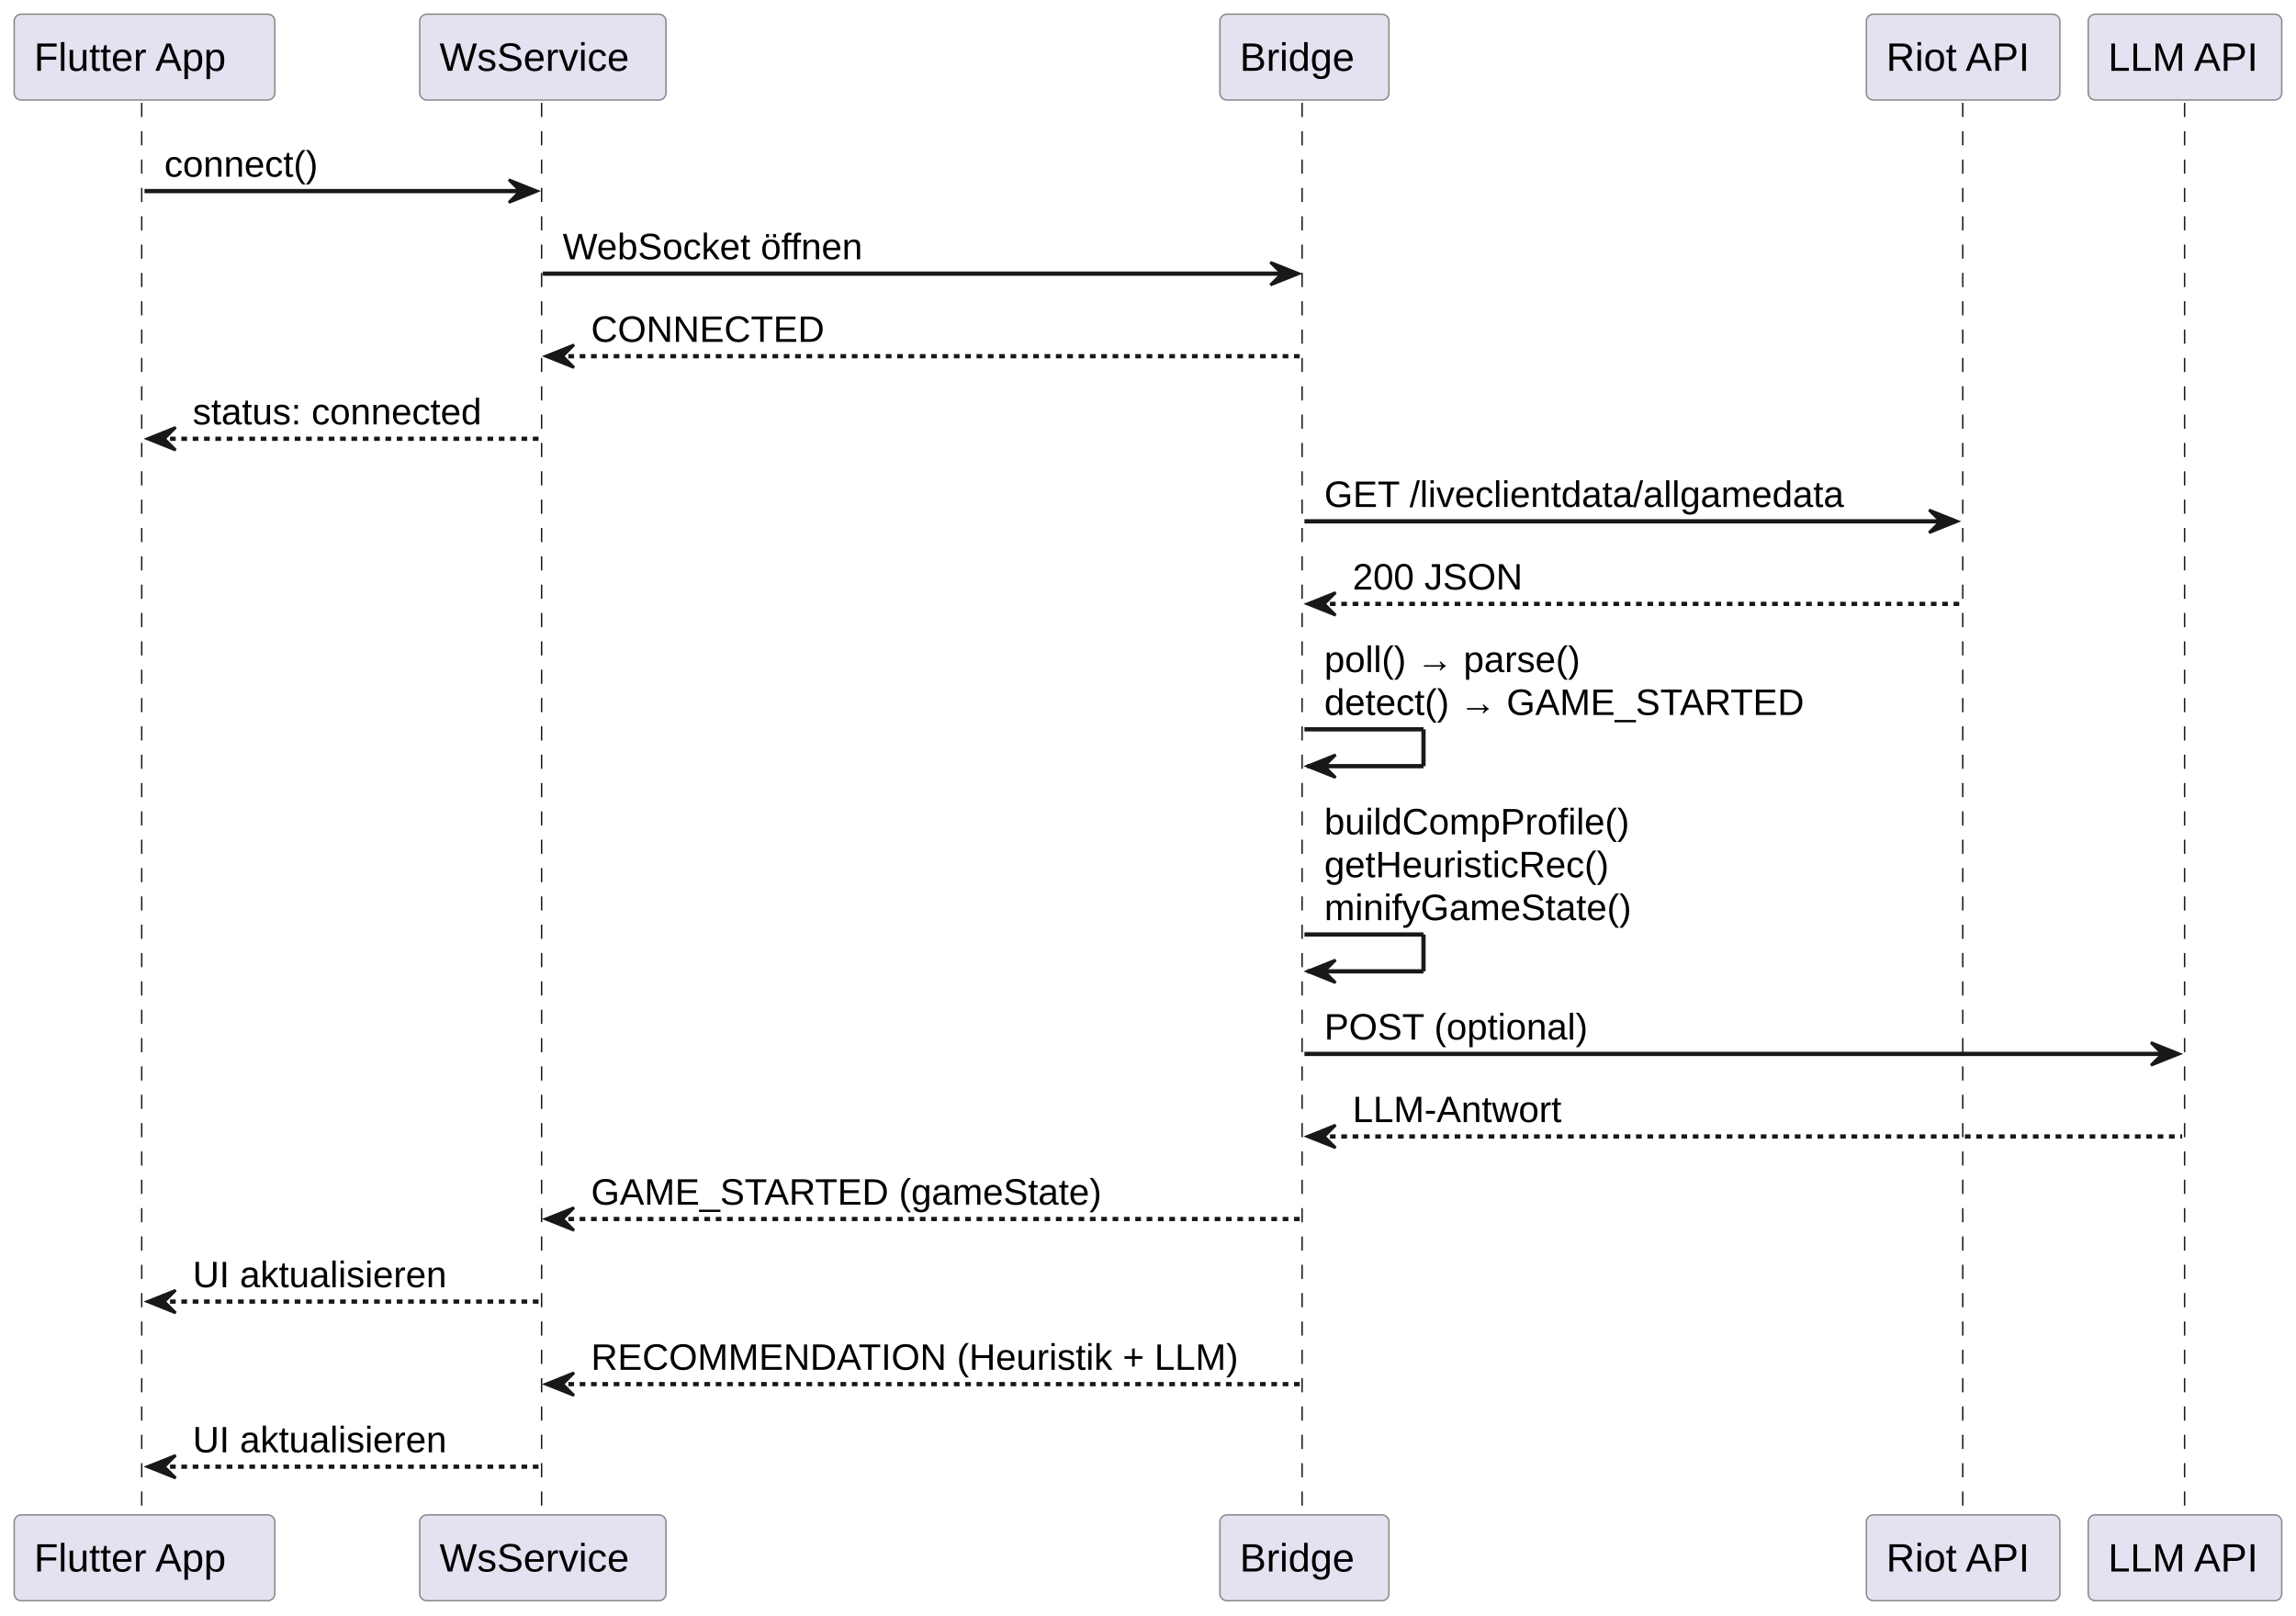
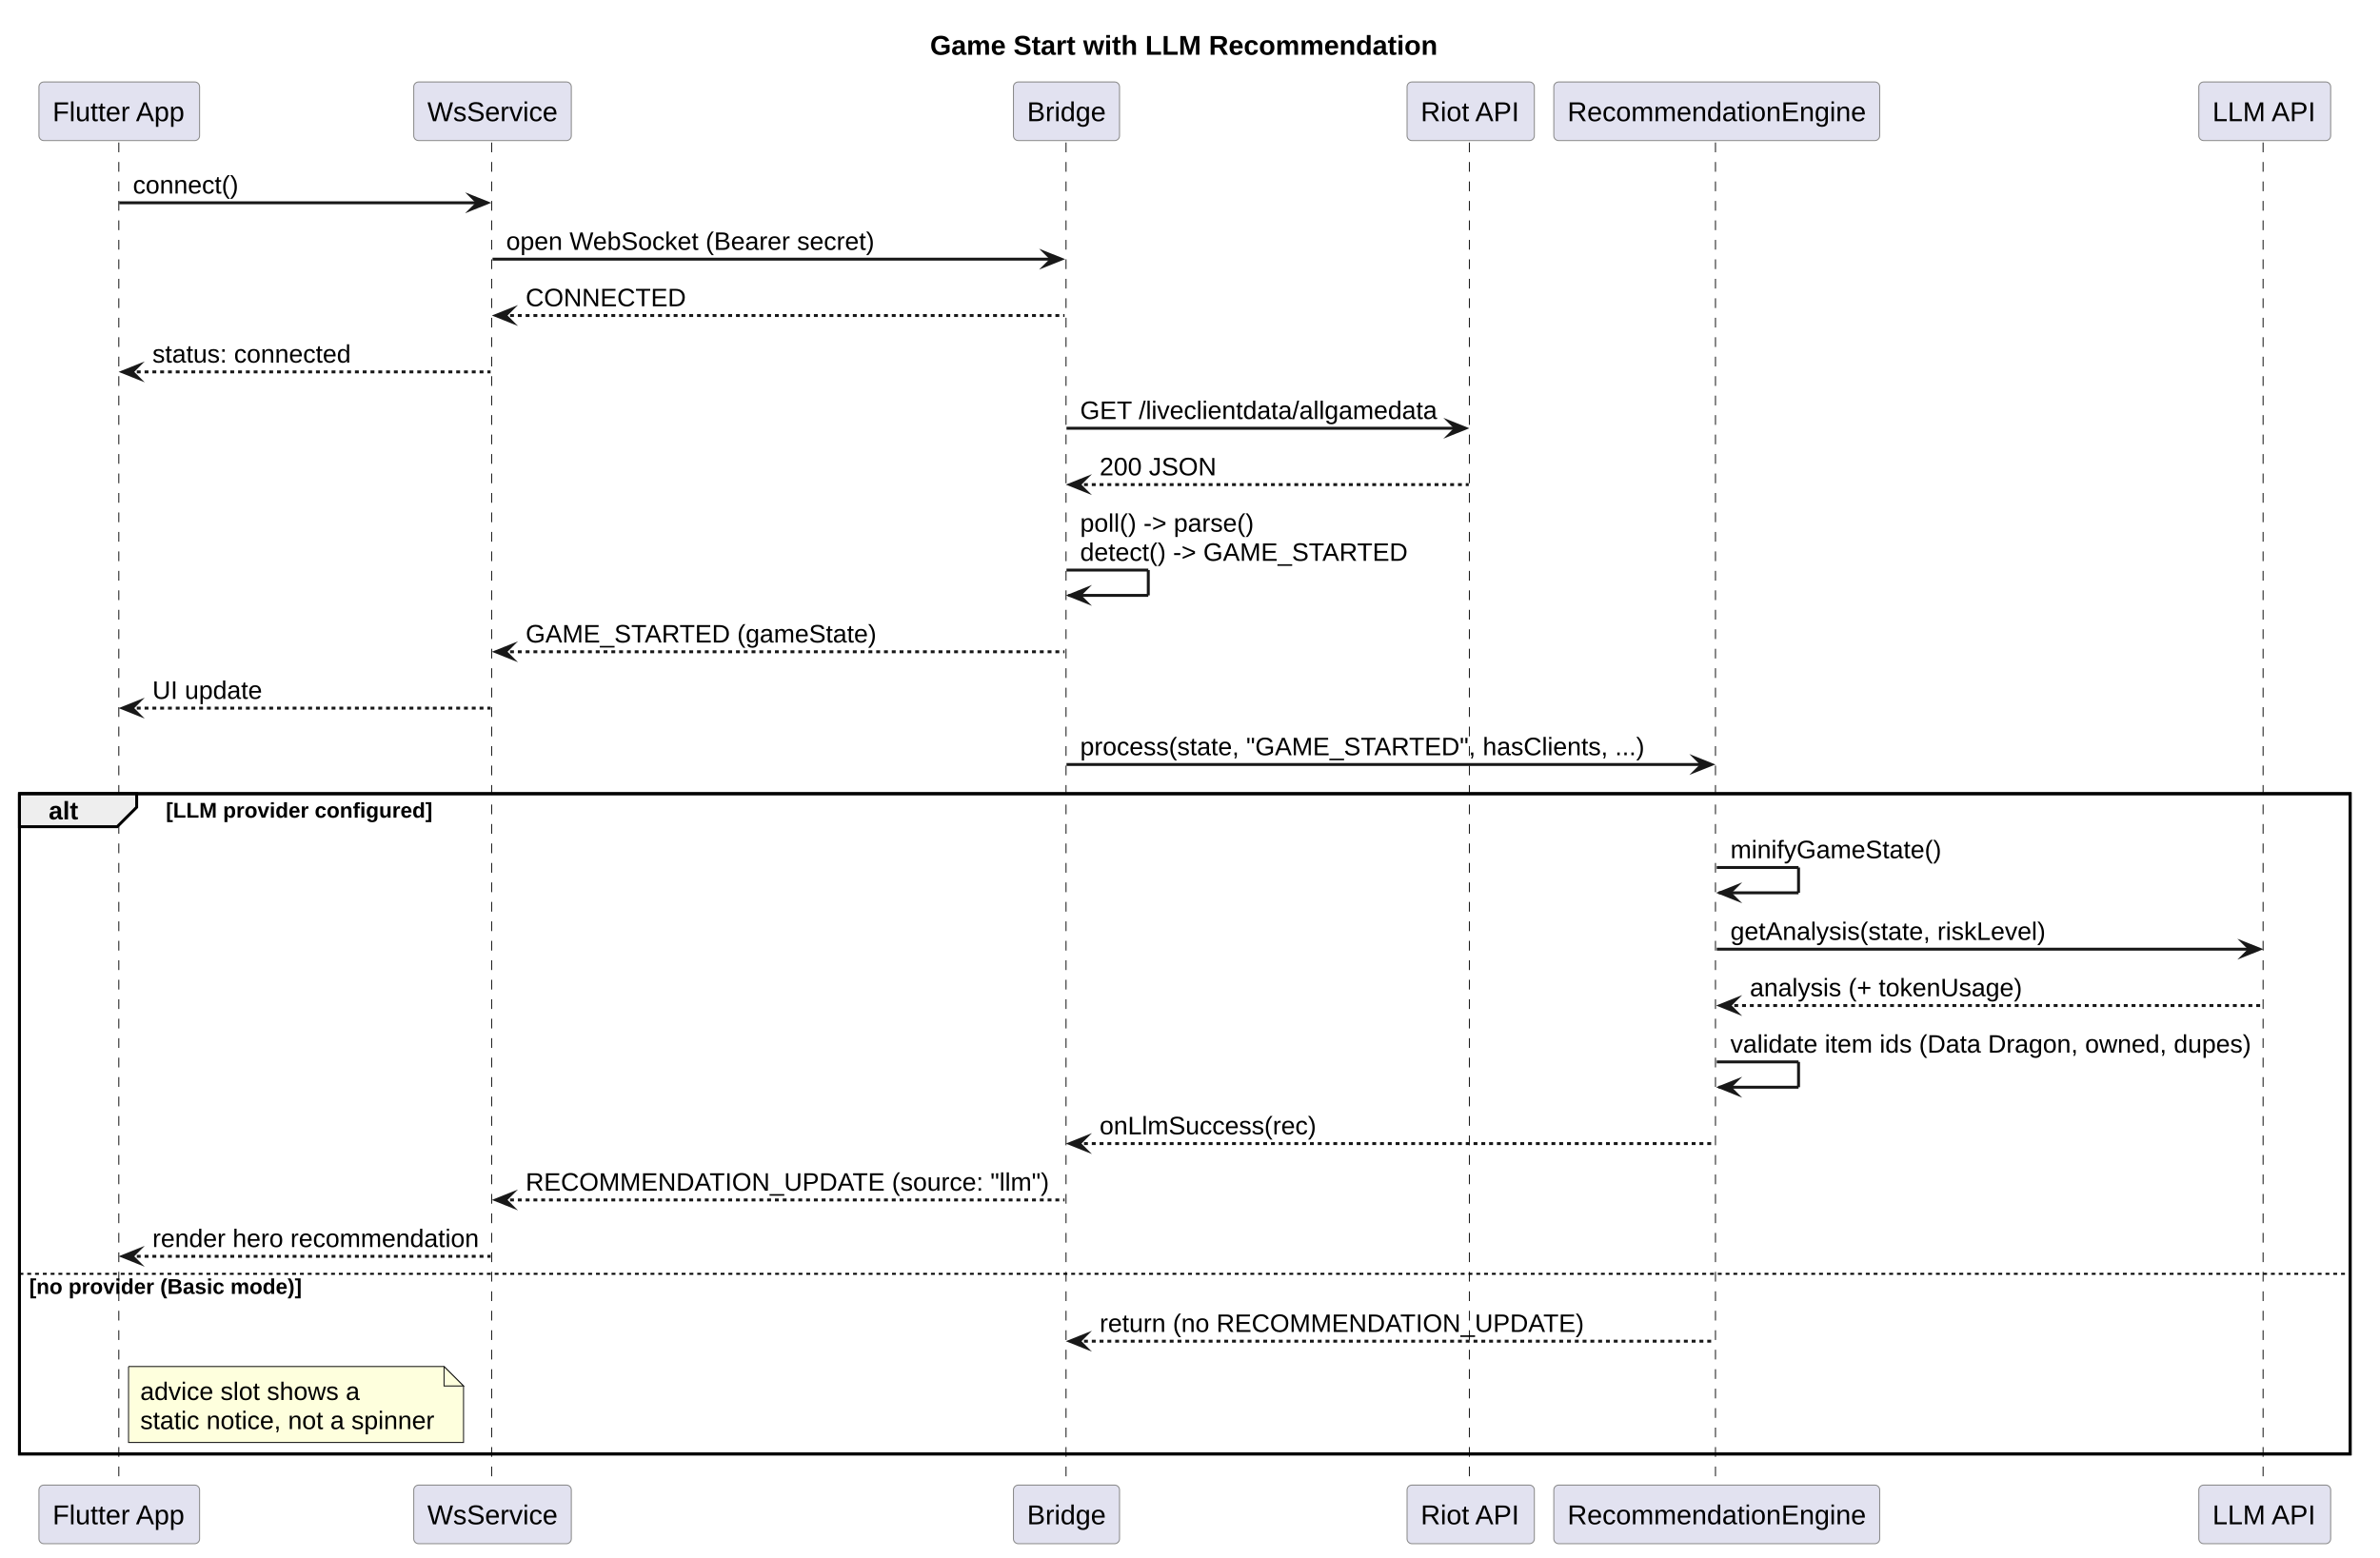
- <svg xmlns="http://www.w3.org/2000/svg" contentStyleType="text/css" data-diagram-type="SEQUENCE" height="570px" preserveAspectRatio="none" style="width:810px;height:570px;background:#FFFFFF;" version="1.1" viewBox="0 0 810 570" width="810px" zoomAndPan="magnify">
+ <svg xmlns="http://www.w3.org/2000/svg" contentStyleType="text/css" data-diagram-type="SEQUENCE" height="800px" preserveAspectRatio="none" style="width:1222px;height:800px;background:#FFFFFF;" version="1.1" viewBox="0 0 1222 800" width="1222px" zoomAndPan="magnify">
  <defs />
  <g>
-     <g class="participant-lifeline" data-entity-uid="part1" data-qualified-name="app" id="part1-lifeline">
-       <g>
-         <rect fill="#000000" fill-opacity="0" height="499.258" width="8" x="46.982" y="36.297" />
-         <line style="stroke:#181818;stroke-width:0.5;stroke-dasharray:5,5;" x1="50" x2="50" y1="36.297" y2="535.555" />
-       </g>
-     </g>
-     <g class="participant-lifeline" data-entity-uid="part2" data-qualified-name="ws" id="part2-lifeline">
-       <g>
-         <rect fill="#000000" fill-opacity="0" height="499.258" width="8" x="187.512" y="36.297" />
-         <line style="stroke:#181818;stroke-width:0.5;stroke-dasharray:5,5;" x1="191.073" x2="191.073" y1="36.297" y2="535.555" />
-       </g>
-     </g>
-     <g class="participant-lifeline" data-entity-uid="part3" data-qualified-name="bridge" id="part3-lifeline">
-       <g>
-         <rect fill="#000000" fill-opacity="0" height="499.258" width="8" x="456.189" y="36.297" />
-         <line style="stroke:#181818;stroke-width:0.5;stroke-dasharray:5,5;" x1="459.371" x2="459.371" y1="36.297" y2="535.555" />
-       </g>
-     </g>
-     <g class="participant-lifeline" data-entity-uid="part4" data-qualified-name="riot" id="part4-lifeline">
-       <g>
-         <rect fill="#000000" fill-opacity="0" height="499.258" width="8" x="688.563" y="36.297" />
-         <line style="stroke:#181818;stroke-width:0.5;stroke-dasharray:5,5;" x1="692.428" x2="692.428" y1="36.297" y2="535.555" />
-       </g>
-     </g>
-     <g class="participant-lifeline" data-entity-uid="part5" data-qualified-name="llm" id="part5-lifeline">
-       <g>
-         <rect fill="#000000" fill-opacity="0" height="499.258" width="8" x="766.837" y="36.297" />
-         <line style="stroke:#181818;stroke-width:0.5;stroke-dasharray:5,5;" x1="770.699" x2="770.699" y1="36.297" y2="535.555" />
-       </g>
-     </g>
-     <g class="participant participant-head" data-entity-uid="part1" data-qualified-name="app" id="part1-head">
-       <rect fill="#E2E2F0" height="30.297" rx="2.5" ry="2.5" style="stroke:#888888;stroke-width:0.5;" width="91.964" x="5" y="5" />
-       <text fill="#000000" font-family="Arial" font-size="14" lengthAdjust="spacing" textLength="77.964" x="12" y="24.995">Flutter App</text>
-     </g>
-     <g class="participant participant-tail" data-entity-uid="part1" data-qualified-name="app" id="part1-tail">
-       <rect fill="#E2E2F0" height="30.297" rx="2.5" ry="2.5" style="stroke:#888888;stroke-width:0.5;" width="91.964" x="5" y="534.555" />
-       <text fill="#000000" font-family="Arial" font-size="14" lengthAdjust="spacing" textLength="77.964" x="12" y="554.55">Flutter App</text>
-     </g>
-     <g class="participant participant-head" data-entity-uid="part2" data-qualified-name="ws" id="part2-head">
-       <rect fill="#E2E2F0" height="30.297" rx="2.5" ry="2.5" style="stroke:#888888;stroke-width:0.5;" width="86.878" x="148.073" y="5" />
-       <text fill="#000000" font-family="Arial" font-size="14" lengthAdjust="spacing" textLength="72.878" x="155.073" y="24.995">WsService</text>
-     </g>
-     <g class="participant participant-tail" data-entity-uid="part2" data-qualified-name="ws" id="part2-tail">
-       <rect fill="#E2E2F0" height="30.297" rx="2.5" ry="2.5" style="stroke:#888888;stroke-width:0.5;" width="86.878" x="148.073" y="534.555" />
-       <text fill="#000000" font-family="Arial" font-size="14" lengthAdjust="spacing" textLength="72.878" x="155.073" y="554.55">WsService</text>
-     </g>
-     <g class="participant participant-head" data-entity-uid="part3" data-qualified-name="bridge" id="part3-head">
-       <rect fill="#E2E2F0" height="30.297" rx="2.5" ry="2.5" style="stroke:#888888;stroke-width:0.5;" width="59.637" x="430.371" y="5" />
-       <text fill="#000000" font-family="Arial" font-size="14" lengthAdjust="spacing" textLength="45.637" x="437.371" y="24.995">Bridge</text>
-     </g>
-     <g class="participant participant-tail" data-entity-uid="part3" data-qualified-name="bridge" id="part3-tail">
-       <rect fill="#E2E2F0" height="30.297" rx="2.5" ry="2.5" style="stroke:#888888;stroke-width:0.5;" width="59.637" x="430.371" y="534.555" />
-       <text fill="#000000" font-family="Arial" font-size="14" lengthAdjust="spacing" textLength="45.637" x="437.371" y="554.55">Bridge</text>
-     </g>
-     <g class="participant participant-head" data-entity-uid="part4" data-qualified-name="riot" id="part4-head">
-       <rect fill="#E2E2F0" height="30.297" rx="2.5" ry="2.5" style="stroke:#888888;stroke-width:0.5;" width="68.27" x="658.428" y="5" />
-       <text fill="#000000" font-family="Arial" font-size="14" lengthAdjust="spacing" textLength="54.27" x="665.428" y="24.995">Riot API</text>
-     </g>
-     <g class="participant participant-tail" data-entity-uid="part4" data-qualified-name="riot" id="part4-tail">
-       <rect fill="#E2E2F0" height="30.297" rx="2.5" ry="2.5" style="stroke:#888888;stroke-width:0.5;" width="68.27" x="658.428" y="534.555" />
-       <text fill="#000000" font-family="Arial" font-size="14" lengthAdjust="spacing" textLength="54.27" x="665.428" y="554.55">Riot API</text>
-     </g>
-     <g class="participant participant-head" data-entity-uid="part5" data-qualified-name="llm" id="part5-head">
-       <rect fill="#E2E2F0" height="30.297" rx="2.5" ry="2.5" style="stroke:#888888;stroke-width:0.5;" width="68.277" x="736.699" y="5" />
-       <text fill="#000000" font-family="Arial" font-size="14" lengthAdjust="spacing" textLength="54.277" x="743.699" y="24.995">LLM API</text>
-     </g>
-     <g class="participant participant-tail" data-entity-uid="part5" data-qualified-name="llm" id="part5-tail">
-       <rect fill="#E2E2F0" height="30.297" rx="2.5" ry="2.5" style="stroke:#888888;stroke-width:0.5;" width="68.277" x="736.699" y="534.555" />
-       <text fill="#000000" font-family="Arial" font-size="14" lengthAdjust="spacing" textLength="54.277" x="743.699" y="554.55">LLM API</text>
-     </g>
-     <g class="message" data-entity-1="part1" data-entity-2="part2" id="msg1">
-       <polygon fill="#181818" points="179.512,63.43,189.512,67.43,179.512,71.43,183.512,67.43" style="stroke:#181818;stroke-width:1;" />
-       <line style="stroke:#181818;stroke-width:1.5;" x1="50.982" x2="185.512" y1="67.43" y2="67.43" />
-       <text fill="#000000" font-family="Arial" font-size="13" lengthAdjust="spacing" textLength="61.966" x="57.982" y="62.364">connect()</text>
-     </g>
-     <g class="message" data-entity-1="part2" data-entity-2="part3" id="msg2">
-       <polygon fill="#181818" points="448.189,92.562,458.189,96.562,448.189,100.562,452.189,96.562" style="stroke:#181818;stroke-width:1;" />
-       <line style="stroke:#181818;stroke-width:1.5;" x1="191.512" x2="454.189" y1="96.562" y2="96.562" />
-       <text fill="#000000" font-family="Arial" font-size="13" lengthAdjust="spacing" textLength="118.796" x="198.512" y="91.497">WebSocket öffnen</text>
-     </g>
-     <g class="message" data-entity-1="part3" data-entity-2="part2" id="msg3">
-       <polygon fill="#181818" points="202.512,121.695,192.512,125.695,202.512,129.695,198.512,125.695" style="stroke:#181818;stroke-width:1;" />
-       <line style="stroke:#181818;stroke-width:1.5;stroke-dasharray:2,2;" x1="196.512" x2="459.189" y1="125.695" y2="125.695" />
-       <text fill="#000000" font-family="Arial" font-size="13" lengthAdjust="spacing" textLength="82.215" x="208.512" y="120.629">CONNECTED</text>
-     </g>
-     <g class="message" data-entity-1="part2" data-entity-2="part1" id="msg4">
-       <polygon fill="#181818" points="61.982,150.828,51.982,154.828,61.982,158.828,57.982,154.828" style="stroke:#181818;stroke-width:1;" />
-       <line style="stroke:#181818;stroke-width:1.5;stroke-dasharray:2,2;" x1="55.982" x2="190.512" y1="154.828" y2="154.828" />
-       <text fill="#000000" font-family="Arial" font-size="13" lengthAdjust="spacing" textLength="116.53" x="67.982" y="149.762">status: connected</text>
-     </g>
-     <g class="message" data-entity-1="part3" data-entity-2="part4" id="msg5">
-       <polygon fill="#181818" points="680.563,179.961,690.563,183.961,680.563,187.961,684.563,183.961" style="stroke:#181818;stroke-width:1;" />
-       <line style="stroke:#181818;stroke-width:1.5;" x1="460.189" x2="686.563" y1="183.961" y2="183.961" />
-       <text fill="#000000" font-family="Arial" font-size="13" lengthAdjust="spacing" textLength="208.375" x="467.189" y="178.895">GET /liveclientdata/allgamedata</text>
-     </g>
-     <g class="message" data-entity-1="part4" data-entity-2="part3" id="msg6">
-       <polygon fill="#181818" points="471.189,209.094,461.189,213.094,471.189,217.094,467.189,213.094" style="stroke:#181818;stroke-width:1;" />
-       <line style="stroke:#181818;stroke-width:1.5;stroke-dasharray:2,2;" x1="465.189" x2="691.563" y1="213.094" y2="213.094" />
-       <text fill="#000000" font-family="Arial" font-size="13" lengthAdjust="spacing" textLength="60.988" x="477.189" y="208.028">200 JSON</text>
-     </g>
-     <g class="message" data-entity-1="part3" data-entity-2="part3" id="msg7">
-       <line style="stroke:#181818;stroke-width:1.5;" x1="460.189" x2="502.189" y1="257.359" y2="257.359" />
-       <line style="stroke:#181818;stroke-width:1.5;" x1="502.189" x2="502.189" y1="257.359" y2="270.359" />
-       <line style="stroke:#181818;stroke-width:1.5;" x1="461.189" x2="502.189" y1="270.359" y2="270.359" />
-       <polygon fill="#181818" points="471.189,266.359,461.189,270.359,471.189,274.359,467.189,270.359" style="stroke:#181818;stroke-width:1;" />
-       <text fill="#000000" font-family="Arial" font-size="13" lengthAdjust="spacing" textLength="99.207" x="467.189" y="237.161">poll() → parse()</text>
-       <text fill="#000000" font-family="Arial" font-size="13" lengthAdjust="spacing" textLength="176.071" x="467.189" y="252.293">detect() → GAME_STARTED</text>
-     </g>
-     <g class="message" data-entity-1="part3" data-entity-2="part3" id="msg8">
-       <line style="stroke:#181818;stroke-width:1.5;" x1="460.189" x2="502.189" y1="329.758" y2="329.758" />
-       <line style="stroke:#181818;stroke-width:1.5;" x1="502.189" x2="502.189" y1="329.758" y2="342.758" />
-       <line style="stroke:#181818;stroke-width:1.5;" x1="461.189" x2="502.189" y1="342.758" y2="342.758" />
-       <polygon fill="#181818" points="471.189,338.758,461.189,342.758,471.189,346.758,467.189,342.758" style="stroke:#181818;stroke-width:1;" />
-       <text fill="#000000" font-family="Arial" font-size="13" lengthAdjust="spacing" textLength="120.993" x="467.189" y="294.426">buildCompProfile()</text>
-       <text fill="#000000" font-family="Arial" font-size="13" lengthAdjust="spacing" textLength="113.268" x="467.189" y="309.559">getHeuristicRec()</text>
-       <text fill="#000000" font-family="Arial" font-size="13" lengthAdjust="spacing" textLength="123.652" x="467.189" y="324.692">minifyGameState()</text>
-     </g>
-     <g class="message" data-entity-1="part3" data-entity-2="part5" id="msg9">
-       <polygon fill="#181818" points="758.837,367.891,768.837,371.891,758.837,375.891,762.837,371.891" style="stroke:#181818;stroke-width:1;" />
-       <line style="stroke:#181818;stroke-width:1.5;" x1="460.189" x2="764.837" y1="371.891" y2="371.891" />
-       <text fill="#000000" font-family="Arial" font-size="13" lengthAdjust="spacing" textLength="101.226" x="467.189" y="366.825">POST (optional)</text>
-     </g>
-     <g class="message" data-entity-1="part5" data-entity-2="part3" id="msg10">
-       <polygon fill="#181818" points="471.189,397.023,461.189,401.023,471.189,405.023,467.189,401.023" style="stroke:#181818;stroke-width:1;" />
-       <line style="stroke:#181818;stroke-width:1.5;stroke-dasharray:2,2;" x1="465.189" x2="769.837" y1="401.023" y2="401.023" />
-       <text fill="#000000" font-family="Arial" font-size="13" lengthAdjust="spacing" textLength="81.65" x="477.189" y="395.957">LLM-Antwort</text>
-     </g>
-     <g class="message" data-entity-1="part3" data-entity-2="part2" id="msg11">
-       <polygon fill="#181818" points="202.512,426.156,192.512,430.156,202.512,434.156,198.512,430.156" style="stroke:#181818;stroke-width:1;" />
-       <line style="stroke:#181818;stroke-width:1.5;stroke-dasharray:2,2;" x1="196.512" x2="459.189" y1="430.156" y2="430.156" />
-       <text fill="#000000" font-family="Arial" font-size="13" lengthAdjust="spacing" textLength="190.747" x="208.512" y="425.09">GAME_STARTED (gameState)</text>
-     </g>
-     <g class="message" data-entity-1="part2" data-entity-2="part1" id="msg12">
-       <polygon fill="#181818" points="61.982,455.289,51.982,459.289,61.982,463.289,57.982,459.289" style="stroke:#181818;stroke-width:1;" />
-       <line style="stroke:#181818;stroke-width:1.5;stroke-dasharray:2,2;" x1="55.982" x2="190.512" y1="459.289" y2="459.289" />
-       <text fill="#000000" font-family="Arial" font-size="13" lengthAdjust="spacing" textLength="101.467" x="67.982" y="454.223">UI aktualisieren</text>
-     </g>
-     <g class="message" data-entity-1="part3" data-entity-2="part2" id="msg13">
-       <polygon fill="#181818" points="202.512,484.422,192.512,488.422,202.512,492.422,198.512,488.422" style="stroke:#181818;stroke-width:1;" />
-       <line style="stroke:#181818;stroke-width:1.5;stroke-dasharray:2,2;" x1="196.512" x2="459.189" y1="488.422" y2="488.422" />
-       <text fill="#000000" font-family="Arial" font-size="13" lengthAdjust="spacing" textLength="244.677" x="208.512" y="483.356">RECOMMENDATION (Heuristik + LLM)</text>
-     </g>
-     <g class="message" data-entity-1="part2" data-entity-2="part1" id="msg14">
-       <polygon fill="#181818" points="61.982,513.555,51.982,517.555,61.982,521.555,57.982,517.555" style="stroke:#181818;stroke-width:1;" />
-       <line style="stroke:#181818;stroke-width:1.5;stroke-dasharray:2,2;" x1="55.982" x2="190.512" y1="517.555" y2="517.555" />
-       <text fill="#000000" font-family="Arial" font-size="13" lengthAdjust="spacing" textLength="101.467" x="67.982" y="512.489">UI aktualisieren</text>
-     </g>
+     <g class="title" data-source-line="7">
+       <text fill="#000000" font-family="Arial" font-size="14" font-weight="700" lengthAdjust="spacing" textLength="260.586" x="477.54" y="28.132">Game Start with LLM Recommendation</text>
+     </g>
+     <rect fill="none" height="339.085" style="stroke:#000000;stroke-width:1.5;" width="1196.666" x="10" y="407.633" />
+     <g class="participant-lifeline" data-entity-uid="part1" data-qualified-name="app" data-source-line="9" id="part1-lifeline">
+       <g>
+         <rect fill="#000000" fill-opacity="0" height="690.521" width="8" x="57.238" y="73.197" />
+         <line style="stroke:#181818;stroke-width:0.5;stroke-dasharray:5,5;" x1="61" x2="61" y1="73.197" y2="763.718" />
+       </g>
+     </g>
+     <g class="participant-lifeline" data-entity-uid="part2" data-qualified-name="ws" data-source-line="10" id="part2-lifeline">
+       <g>
+         <rect fill="#000000" fill-opacity="0" height="690.521" width="8" x="248.886" y="73.197" />
+         <line style="stroke:#181818;stroke-width:0.5;stroke-dasharray:5,5;" x1="252.438" x2="252.438" y1="73.197" y2="763.718" />
+       </g>
+     </g>
+     <g class="participant-lifeline" data-entity-uid="part3" data-qualified-name="bridge" data-source-line="11" id="part3-lifeline">
+       <g>
+         <rect fill="#000000" fill-opacity="0" height="690.521" width="8" x="543.582" y="73.197" />
+         <line style="stroke:#181818;stroke-width:0.5;stroke-dasharray:5,5;" x1="547.347" x2="547.347" y1="73.197" y2="763.718" />
+       </g>
+     </g>
+     <g class="participant-lifeline" data-entity-uid="part4" data-qualified-name="riot" data-source-line="12" id="part4-lifeline">
+       <g>
+         <rect fill="#000000" fill-opacity="0" height="690.521" width="8" x="751.124" y="73.197" />
+         <line style="stroke:#181818;stroke-width:0.5;stroke-dasharray:5,5;" x1="754.448" x2="754.448" y1="73.197" y2="763.718" />
+       </g>
+     </g>
+     <g class="participant-lifeline" data-entity-uid="part5" data-qualified-name="eng" data-source-line="13" id="part5-lifeline">
+       <g>
+         <rect fill="#000000" fill-opacity="0" height="690.521" width="8" x="877.458" y="73.197" />
+         <line style="stroke:#181818;stroke-width:0.5;stroke-dasharray:5,5;" x1="880.8" x2="880.8" y1="73.197" y2="763.718" />
+       </g>
+     </g>
+     <g class="participant-lifeline" data-entity-uid="part6" data-qualified-name="llm" data-source-line="14" id="part6-lifeline">
+       <g>
+         <rect fill="#000000" fill-opacity="0" height="690.521" width="8" x="1158.821" y="73.197" />
+         <line style="stroke:#181818;stroke-width:0.5;stroke-dasharray:5,5;" x1="1161.977" x2="1161.977" y1="73.197" y2="763.718" />
+       </g>
+     </g>
+     <g class="participant participant-head" data-entity-uid="part1" data-qualified-name="app" data-source-line="9" id="part1-head">
+       <rect fill="#E2E2F0" height="30.099" rx="2.5" ry="2.5" style="stroke:#888888;stroke-width:0.5;" width="82.476" x="20" y="42.099" />
+       <text fill="#000000" font-family="Arial" font-size="14" lengthAdjust="spacing" textLength="68.476" x="27" y="62.23">Flutter App</text>
+     </g>
+     <g class="participant participant-tail" data-entity-uid="part1" data-qualified-name="app" data-source-line="9" id="part1-tail">
+       <rect fill="#E2E2F0" height="30.099" rx="2.5" ry="2.5" style="stroke:#888888;stroke-width:0.5;" width="82.476" x="20" y="762.718" />
+       <text fill="#000000" font-family="Arial" font-size="14" lengthAdjust="spacing" textLength="68.476" x="27" y="782.85">Flutter App</text>
+     </g>
+     <g class="participant participant-head" data-entity-uid="part2" data-qualified-name="ws" data-source-line="10" id="part2-head">
+       <rect fill="#E2E2F0" height="30.099" rx="2.5" ry="2.5" style="stroke:#888888;stroke-width:0.5;" width="80.897" x="212.438" y="42.099" />
+       <text fill="#000000" font-family="Arial" font-size="14" lengthAdjust="spacing" textLength="66.897" x="219.438" y="62.23">WsService</text>
+     </g>
+     <g class="participant participant-tail" data-entity-uid="part2" data-qualified-name="ws" data-source-line="10" id="part2-tail">
+       <rect fill="#E2E2F0" height="30.099" rx="2.5" ry="2.5" style="stroke:#888888;stroke-width:0.5;" width="80.897" x="212.438" y="762.718" />
+       <text fill="#000000" font-family="Arial" font-size="14" lengthAdjust="spacing" textLength="66.897" x="219.438" y="782.85">WsService</text>
+     </g>
+     <g class="participant participant-head" data-entity-uid="part3" data-qualified-name="bridge" data-source-line="11" id="part3-head">
+       <rect fill="#E2E2F0" height="30.099" rx="2.5" ry="2.5" style="stroke:#888888;stroke-width:0.5;" width="54.469" x="520.347" y="42.099" />
+       <text fill="#000000" font-family="Arial" font-size="14" lengthAdjust="spacing" textLength="40.469" x="527.347" y="62.23">Bridge</text>
+     </g>
+     <g class="participant participant-tail" data-entity-uid="part3" data-qualified-name="bridge" data-source-line="11" id="part3-tail">
+       <rect fill="#E2E2F0" height="30.099" rx="2.5" ry="2.5" style="stroke:#888888;stroke-width:0.5;" width="54.469" x="520.347" y="762.718" />
+       <text fill="#000000" font-family="Arial" font-size="14" lengthAdjust="spacing" textLength="40.469" x="527.347" y="782.85">Bridge</text>
+     </g>
+     <g class="participant participant-head" data-entity-uid="part4" data-qualified-name="riot" data-source-line="12" id="part4-head">
+       <rect fill="#E2E2F0" height="30.099" rx="2.5" ry="2.5" style="stroke:#888888;stroke-width:0.5;" width="65.352" x="722.448" y="42.099" />
+       <text fill="#000000" font-family="Arial" font-size="14" lengthAdjust="spacing" textLength="51.352" x="729.448" y="62.23">Riot API</text>
+     </g>
+     <g class="participant participant-tail" data-entity-uid="part4" data-qualified-name="riot" data-source-line="12" id="part4-tail">
+       <rect fill="#E2E2F0" height="30.099" rx="2.5" ry="2.5" style="stroke:#888888;stroke-width:0.5;" width="65.352" x="722.448" y="762.718" />
+       <text fill="#000000" font-family="Arial" font-size="14" lengthAdjust="spacing" textLength="51.352" x="729.448" y="782.85">Riot API</text>
+     </g>
+     <g class="participant participant-head" data-entity-uid="part5" data-qualified-name="eng" data-source-line="13" id="part5-head">
+       <rect fill="#E2E2F0" height="30.099" rx="2.5" ry="2.5" style="stroke:#888888;stroke-width:0.5;" width="167.316" x="797.8" y="42.099" />
+       <text fill="#000000" font-family="Arial" font-size="14" lengthAdjust="spacing" textLength="153.316" x="804.8" y="62.23">RecommendationEngine</text>
+     </g>
+     <g class="participant participant-tail" data-entity-uid="part5" data-qualified-name="eng" data-source-line="13" id="part5-tail">
+       <rect fill="#E2E2F0" height="30.099" rx="2.5" ry="2.5" style="stroke:#888888;stroke-width:0.5;" width="167.316" x="797.8" y="762.718" />
+       <text fill="#000000" font-family="Arial" font-size="14" lengthAdjust="spacing" textLength="153.316" x="804.8" y="782.85">RecommendationEngine</text>
+     </g>
+     <g class="participant participant-head" data-entity-uid="part6" data-qualified-name="llm" data-source-line="14" id="part6-head">
+       <rect fill="#E2E2F0" height="30.099" rx="2.5" ry="2.5" style="stroke:#888888;stroke-width:0.5;" width="67.689" x="1128.977" y="42.099" />
+       <text fill="#000000" font-family="Arial" font-size="14" lengthAdjust="spacing" textLength="53.69" x="1135.977" y="62.23">LLM API</text>
+     </g>
+     <g class="participant participant-tail" data-entity-uid="part6" data-qualified-name="llm" data-source-line="14" id="part6-tail">
+       <rect fill="#E2E2F0" height="30.099" rx="2.5" ry="2.5" style="stroke:#888888;stroke-width:0.5;" width="67.689" x="1128.977" y="762.718" />
+       <text fill="#000000" font-family="Arial" font-size="14" lengthAdjust="spacing" textLength="53.69" x="1135.977" y="782.85">LLM API</text>
+     </g>
+     <g class="message" data-entity-1="part1" data-entity-2="part2" data-source-line="16" id="msg1">
+       <polygon fill="#181818" points="240.886,100.146,250.886,104.146,240.886,108.146,244.886,104.146" style="stroke:#181818;stroke-width:1;stroke-linejoin:miter;stroke-miterlimit:10;" />
+       <line style="stroke:#181818;stroke-width:1.5;" x1="61.238" x2="246.886" y1="104.146" y2="104.146" />
+       <text fill="#000000" font-family="Arial" font-size="13" lengthAdjust="spacing" textLength="54.19" x="68.238" y="99.391">connect()</text>
+     </g>
+     <g class="message" data-entity-1="part2" data-entity-2="part3" data-source-line="17" id="msg2">
+       <polygon fill="#181818" points="535.582,129.095,545.582,133.095,535.582,137.095,539.582,133.095" style="stroke:#181818;stroke-width:1;stroke-linejoin:miter;stroke-miterlimit:10;" />
+       <line style="stroke:#181818;stroke-width:1.5;" x1="252.886" x2="541.582" y1="133.095" y2="133.095" />
+       <text fill="#000000" font-family="Arial" font-size="13" lengthAdjust="spacing" textLength="189.306" x="259.886" y="128.34">open WebSocket (Bearer secret)</text>
+     </g>
+     <g class="message" data-entity-1="part3" data-entity-2="part2" data-source-line="18" id="msg3">
+       <polygon fill="#181818" points="263.886,158.043,253.886,162.043,263.886,166.043,259.886,162.043" style="stroke:#181818;stroke-width:1;stroke-linejoin:miter;stroke-miterlimit:10;" />
+       <line style="stroke:#181818;stroke-width:1.5;stroke-dasharray:2,2;" x1="257.886" x2="546.582" y1="162.043" y2="162.043" />
+       <text fill="#000000" font-family="Arial" font-size="13" lengthAdjust="spacing" textLength="82.335" x="269.886" y="157.289">CONNECTED</text>
+     </g>
+     <g class="message" data-entity-1="part2" data-entity-2="part1" data-source-line="19" id="msg4">
+       <polygon fill="#181818" points="72.238,186.992,62.238,190.992,72.238,194.992,68.238,190.992" style="stroke:#181818;stroke-width:1;stroke-linejoin:miter;stroke-miterlimit:10;" />
+       <line style="stroke:#181818;stroke-width:1.5;stroke-dasharray:2,2;" x1="66.238" x2="251.886" y1="190.992" y2="190.992" />
+       <text fill="#000000" font-family="Arial" font-size="13" lengthAdjust="spacing" textLength="101.899" x="78.238" y="186.237">status: connected</text>
+     </g>
+     <g class="message" data-entity-1="part3" data-entity-2="part4" data-source-line="21" id="msg5">
+       <polygon fill="#181818" points="743.124,215.941,753.124,219.941,743.124,223.941,747.124,219.941" style="stroke:#181818;stroke-width:1;stroke-linejoin:miter;stroke-miterlimit:10;" />
+       <line style="stroke:#181818;stroke-width:1.5;" x1="547.582" x2="749.124" y1="219.941" y2="219.941" />
+       <text fill="#000000" font-family="Arial" font-size="13" lengthAdjust="spacing" textLength="183.542" x="554.582" y="215.186">GET /liveclientdata/allgamedata</text>
+     </g>
+     <g class="message" data-entity-1="part4" data-entity-2="part3" data-source-line="22" id="msg6">
+       <polygon fill="#181818" points="558.582,244.89,548.582,248.89,558.582,252.89,554.582,248.89" style="stroke:#181818;stroke-width:1;stroke-linejoin:miter;stroke-miterlimit:10;" />
+       <line style="stroke:#181818;stroke-width:1.5;stroke-dasharray:2,2;" x1="552.582" x2="754.124" y1="248.89" y2="248.89" />
+       <text fill="#000000" font-family="Arial" font-size="13" lengthAdjust="spacing" textLength="59.973" x="564.582" y="244.135">200 JSON</text>
+     </g>
+     <g class="message" data-entity-1="part3" data-entity-2="part3" data-source-line="24" id="msg7">
+       <line style="stroke:#181818;stroke-width:1.5;" x1="547.582" x2="589.582" y1="292.787" y2="292.787" />
+       <line style="stroke:#181818;stroke-width:1.5;" x1="589.582" x2="589.582" y1="292.787" y2="305.787" />
+       <line style="stroke:#181818;stroke-width:1.5;" x1="548.582" x2="589.582" y1="305.787" y2="305.787" />
+       <polygon fill="#181818" points="558.582,301.787,548.582,305.787,558.582,309.787,554.582,305.787" style="stroke:#181818;stroke-width:1;stroke-linejoin:miter;stroke-miterlimit:10;" />
+       <text fill="#000000" font-family="Arial" font-size="13" lengthAdjust="spacing" textLength="89.216" x="554.582" y="273.084">poll() -&gt; parse()</text>
+       <text fill="#000000" font-family="Arial" font-size="13" lengthAdjust="spacing" textLength="169.4" x="554.582" y="288.032">detect() -&gt; GAME_STARTED</text>
+     </g>
+     <g class="message" data-entity-1="part3" data-entity-2="part2" data-source-line="25" id="msg8">
+       <polygon fill="#181818" points="263.886,330.736,253.886,334.736,263.886,338.736,259.886,334.736" style="stroke:#181818;stroke-width:1;stroke-linejoin:miter;stroke-miterlimit:10;" />
+       <line style="stroke:#181818;stroke-width:1.5;stroke-dasharray:2,2;" x1="257.886" x2="546.582" y1="334.736" y2="334.736" />
+       <text fill="#000000" font-family="Arial" font-size="13" lengthAdjust="spacing" textLength="181.327" x="269.886" y="329.981">GAME_STARTED (gameState)</text>
+     </g>
+     <g class="message" data-entity-1="part2" data-entity-2="part1" data-source-line="26" id="msg9">
+       <polygon fill="#181818" points="72.238,359.685,62.238,363.685,72.238,367.685,68.238,363.685" style="stroke:#181818;stroke-width:1;stroke-linejoin:miter;stroke-miterlimit:10;" />
+       <line style="stroke:#181818;stroke-width:1.5;stroke-dasharray:2,2;" x1="66.238" x2="251.886" y1="363.685" y2="363.685" />
+       <text fill="#000000" font-family="Arial" font-size="13" lengthAdjust="spacing" textLength="56.373" x="78.238" y="358.93">UI update</text>
+     </g>
+     <g class="message" data-entity-1="part3" data-entity-2="part5" data-source-line="28" id="msg10">
+       <polygon fill="#181818" points="869.458,388.633,879.458,392.633,869.458,396.633,873.458,392.633" style="stroke:#181818;stroke-width:1;stroke-linejoin:miter;stroke-miterlimit:10;" />
+       <line style="stroke:#181818;stroke-width:1.5;" x1="547.582" x2="875.458" y1="392.633" y2="392.633" />
+       <text fill="#000000" font-family="Arial" font-size="13" lengthAdjust="spacing" textLength="290.977" x="554.582" y="387.878">process(state, "GAME_STARTED", hasClients, ...)</text>
+     </g>
+     <path d="M10,407.633 L70.171,407.633 L70.171,414.582 L60.171,424.582 L10,424.582 L10,407.633" fill="#EEEEEE" style="stroke:#000000;stroke-width:1.5;" />
+     <rect fill="none" height="339.085" style="stroke:#000000;stroke-width:1.5;" width="1196.666" x="10" y="407.633" />
+     <text fill="#000000" font-family="Arial" font-size="13" font-weight="700" lengthAdjust="spacing" textLength="15.171" x="25" y="420.827">alt</text>
+     <text fill="#000000" font-family="Arial" font-size="11" font-weight="700" lengthAdjust="spacing" textLength="136.882" x="85.171" y="419.951">[LLM provider configured]</text>
+     <g class="message" data-entity-1="part5" data-entity-2="part5" data-source-line="30" id="msg11">
+       <line style="stroke:#181818;stroke-width:1.5;" x1="881.458" x2="923.458" y1="445.531" y2="445.531" />
+       <line style="stroke:#181818;stroke-width:1.5;" x1="923.458" x2="923.458" y1="445.531" y2="458.531" />
+       <line style="stroke:#181818;stroke-width:1.5;" x1="882.458" x2="923.458" y1="458.531" y2="458.531" />
+       <polygon fill="#181818" points="892.458,454.531,882.458,458.531,892.458,462.531,888.458,458.531" style="stroke:#181818;stroke-width:1;stroke-linejoin:miter;stroke-miterlimit:10;" />
+       <text fill="#000000" font-family="Arial" font-size="13" lengthAdjust="spacing" textLength="108.361" x="888.458" y="440.776">minifyGameState()</text>
+     </g>
+     <g class="message" data-entity-1="part5" data-entity-2="part6" data-source-line="31" id="msg12">
+       <polygon fill="#181818" points="1150.821,483.479,1160.821,487.479,1150.821,491.479,1154.821,487.479" style="stroke:#181818;stroke-width:1;stroke-linejoin:miter;stroke-miterlimit:10;" />
+       <line style="stroke:#181818;stroke-width:1.5;" x1="881.458" x2="1156.821" y1="487.479" y2="487.479" />
+       <text fill="#000000" font-family="Arial" font-size="13" lengthAdjust="spacing" textLength="161.84" x="888.458" y="482.725">getAnalysis(state, riskLevel)</text>
+     </g>
+     <g class="message" data-entity-1="part6" data-entity-2="part5" data-source-line="32" id="msg13">
+       <polygon fill="#181818" points="892.458,512.428,882.458,516.428,892.458,520.428,888.458,516.428" style="stroke:#181818;stroke-width:1;stroke-linejoin:miter;stroke-miterlimit:10;" />
+       <line style="stroke:#181818;stroke-width:1.5;stroke-dasharray:2,2;" x1="886.458" x2="1161.821" y1="516.428" y2="516.428" />
+       <text fill="#000000" font-family="Arial" font-size="13" lengthAdjust="spacing" textLength="139.82" x="898.458" y="511.673">analysis (+ tokenUsage)</text>
+     </g>
+     <g class="message" data-entity-1="part5" data-entity-2="part5" data-source-line="33" id="msg14">
+       <line style="stroke:#181818;stroke-width:1.5;" x1="881.458" x2="923.458" y1="545.377" y2="545.377" />
+       <line style="stroke:#181818;stroke-width:1.5;" x1="923.458" x2="923.458" y1="545.377" y2="558.377" />
+       <line style="stroke:#181818;stroke-width:1.5;" x1="882.458" x2="923.458" y1="558.377" y2="558.377" />
+       <polygon fill="#181818" points="892.458,554.377,882.458,558.377,892.458,562.377,888.458,558.377" style="stroke:#181818;stroke-width:1;stroke-linejoin:miter;stroke-miterlimit:10;" />
+       <text fill="#000000" font-family="Arial" font-size="13" lengthAdjust="spacing" textLength="267.363" x="888.458" y="540.622">validate item ids (Data Dragon, owned, dupes)</text>
+     </g>
+     <g class="message" data-entity-1="part5" data-entity-2="part3" data-source-line="34" id="msg15">
+       <polygon fill="#181818" points="558.582,583.326,548.582,587.326,558.582,591.326,554.582,587.326" style="stroke:#181818;stroke-width:1;stroke-linejoin:miter;stroke-miterlimit:10;" />
+       <line style="stroke:#181818;stroke-width:1.5;stroke-dasharray:2,2;" x1="552.582" x2="880.458" y1="587.326" y2="587.326" />
+       <text fill="#000000" font-family="Arial" font-size="13" lengthAdjust="spacing" textLength="111.255" x="564.582" y="582.571">onLlmSuccess(rec)</text>
+     </g>
+     <g class="message" data-entity-1="part3" data-entity-2="part2" data-source-line="35" id="msg16">
+       <polygon fill="#181818" points="263.886,612.274,253.886,616.274,263.886,620.274,259.886,616.274" style="stroke:#181818;stroke-width:1;stroke-linejoin:miter;stroke-miterlimit:10;" />
+       <line style="stroke:#181818;stroke-width:1.5;stroke-dasharray:2,2;" x1="257.886" x2="546.582" y1="616.274" y2="616.274" />
+       <text fill="#000000" font-family="Arial" font-size="13" lengthAdjust="spacing" textLength="270.696" x="269.886" y="611.519">RECOMMENDATION_UPDATE (source: "llm")</text>
+     </g>
+     <g class="message" data-entity-1="part2" data-entity-2="part1" data-source-line="36" id="msg17">
+       <polygon fill="#181818" points="72.238,641.223,62.238,645.223,72.238,649.223,68.238,645.223" style="stroke:#181818;stroke-width:1;stroke-linejoin:miter;stroke-miterlimit:10;" />
+       <line style="stroke:#181818;stroke-width:1.5;stroke-dasharray:2,2;" x1="66.238" x2="251.886" y1="645.223" y2="645.223" />
+       <text fill="#000000" font-family="Arial" font-size="13" lengthAdjust="spacing" textLength="167.648" x="78.238" y="640.468">render hero recommendation</text>
+     </g>
+     <line style="stroke:#000000;stroke-width:1;stroke-dasharray:2,2;" x1="10" x2="1206.666" y1="654.223" y2="654.223" />
+     <text fill="#000000" font-family="Arial" font-size="11" font-weight="700" lengthAdjust="spacing" textLength="139.96" x="15" y="664.541">[no provider (Basic mode)]</text>
+     <g class="message" data-entity-1="part5" data-entity-2="part3" data-source-line="38" id="msg18">
+       <polygon fill="#181818" points="558.582,684.821,548.582,688.821,558.582,692.821,554.582,688.821" style="stroke:#181818;stroke-width:1;stroke-linejoin:miter;stroke-miterlimit:10;" />
+       <line style="stroke:#181818;stroke-width:1.5;stroke-dasharray:2,2;" x1="552.582" x2="880.458" y1="688.821" y2="688.821" />
+       <text fill="#000000" font-family="Arial" font-size="13" lengthAdjust="spacing" textLength="250.65" x="564.582" y="684.066">return (no RECOMMENDATION_UPDATE)</text>
+     </g>
+     <path d="M66,701.821 L66,740.821 L238,740.821 L238,711.821 L228,701.821 L66,701.821" fill="#FEFFDD" style="stroke:#181818;stroke-width:0.5;" />
+     <path d="M228,701.821 L228,711.821 L238,711.821 L228,701.821" fill="#FEFFDD" style="stroke:#181818;stroke-width:0.5;" />
+     <text fill="#000000" font-family="Arial" font-size="13" lengthAdjust="spacing" textLength="112.722" x="72" y="719.015">advice slot shows a</text>
+     <text fill="#000000" font-family="Arial" font-size="13" lengthAdjust="spacing" textLength="151.03" x="72" y="733.963">static notice, not a spinner</text>
  </g>
</svg>
